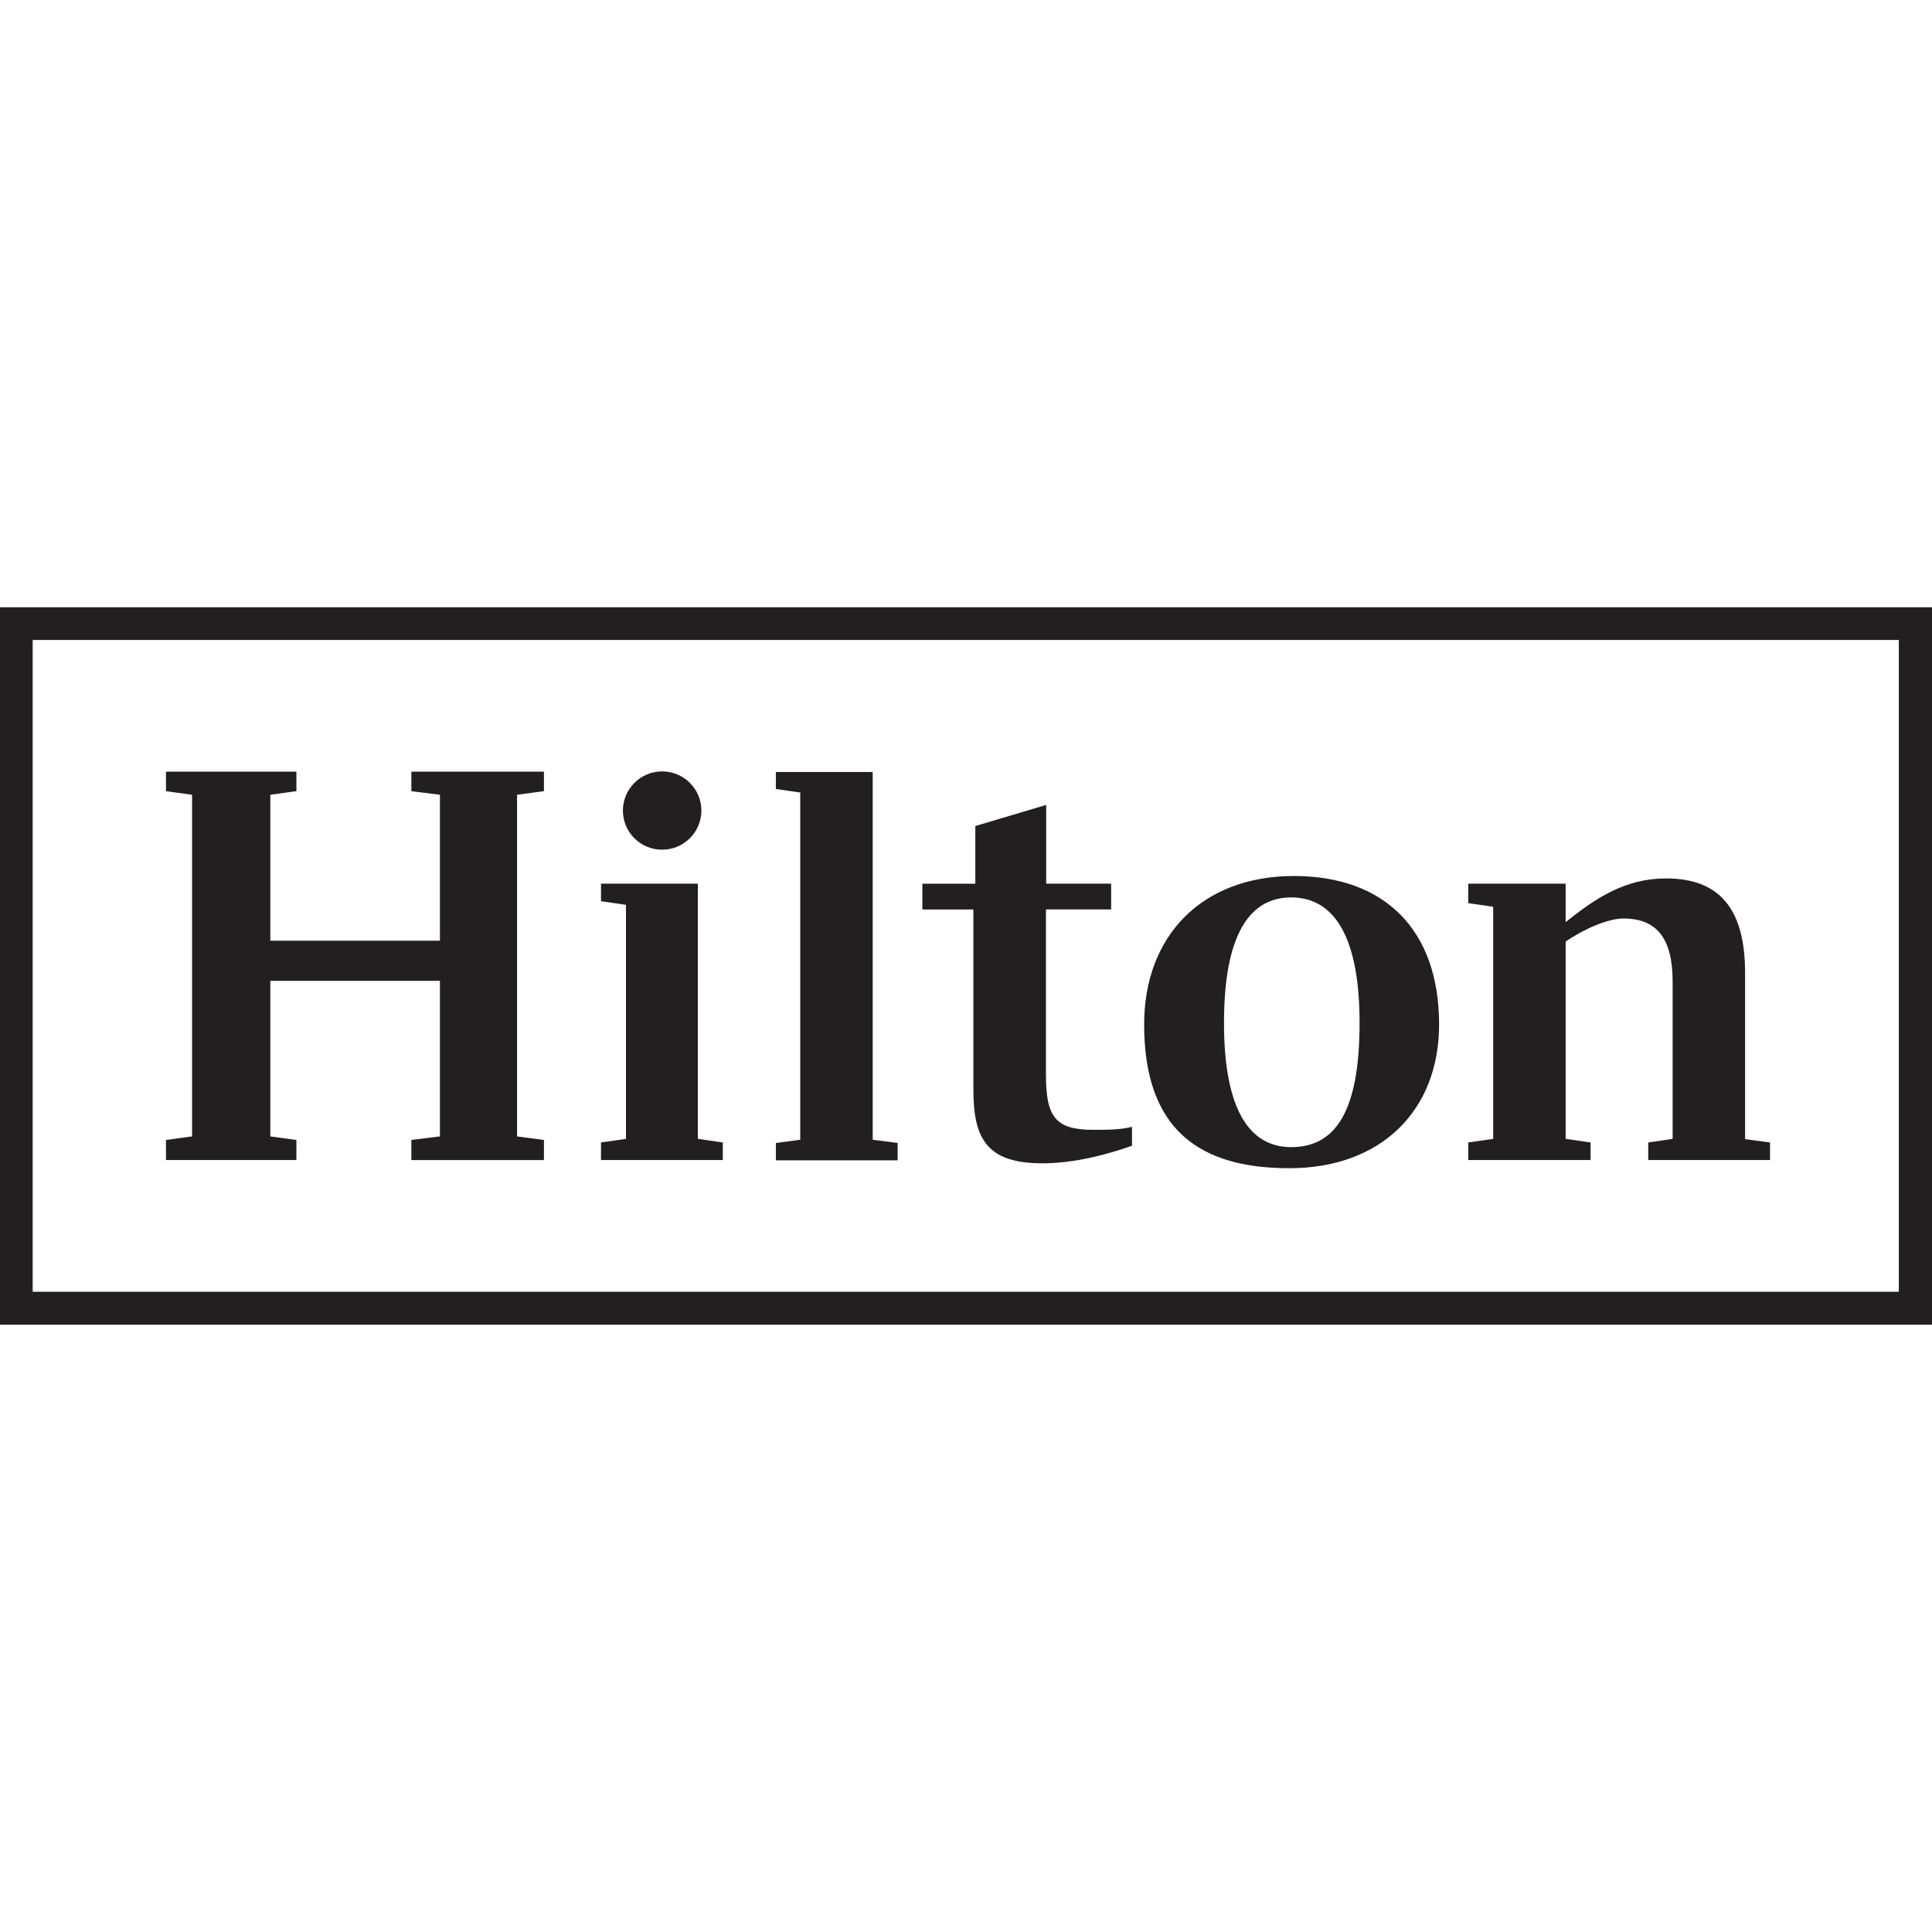
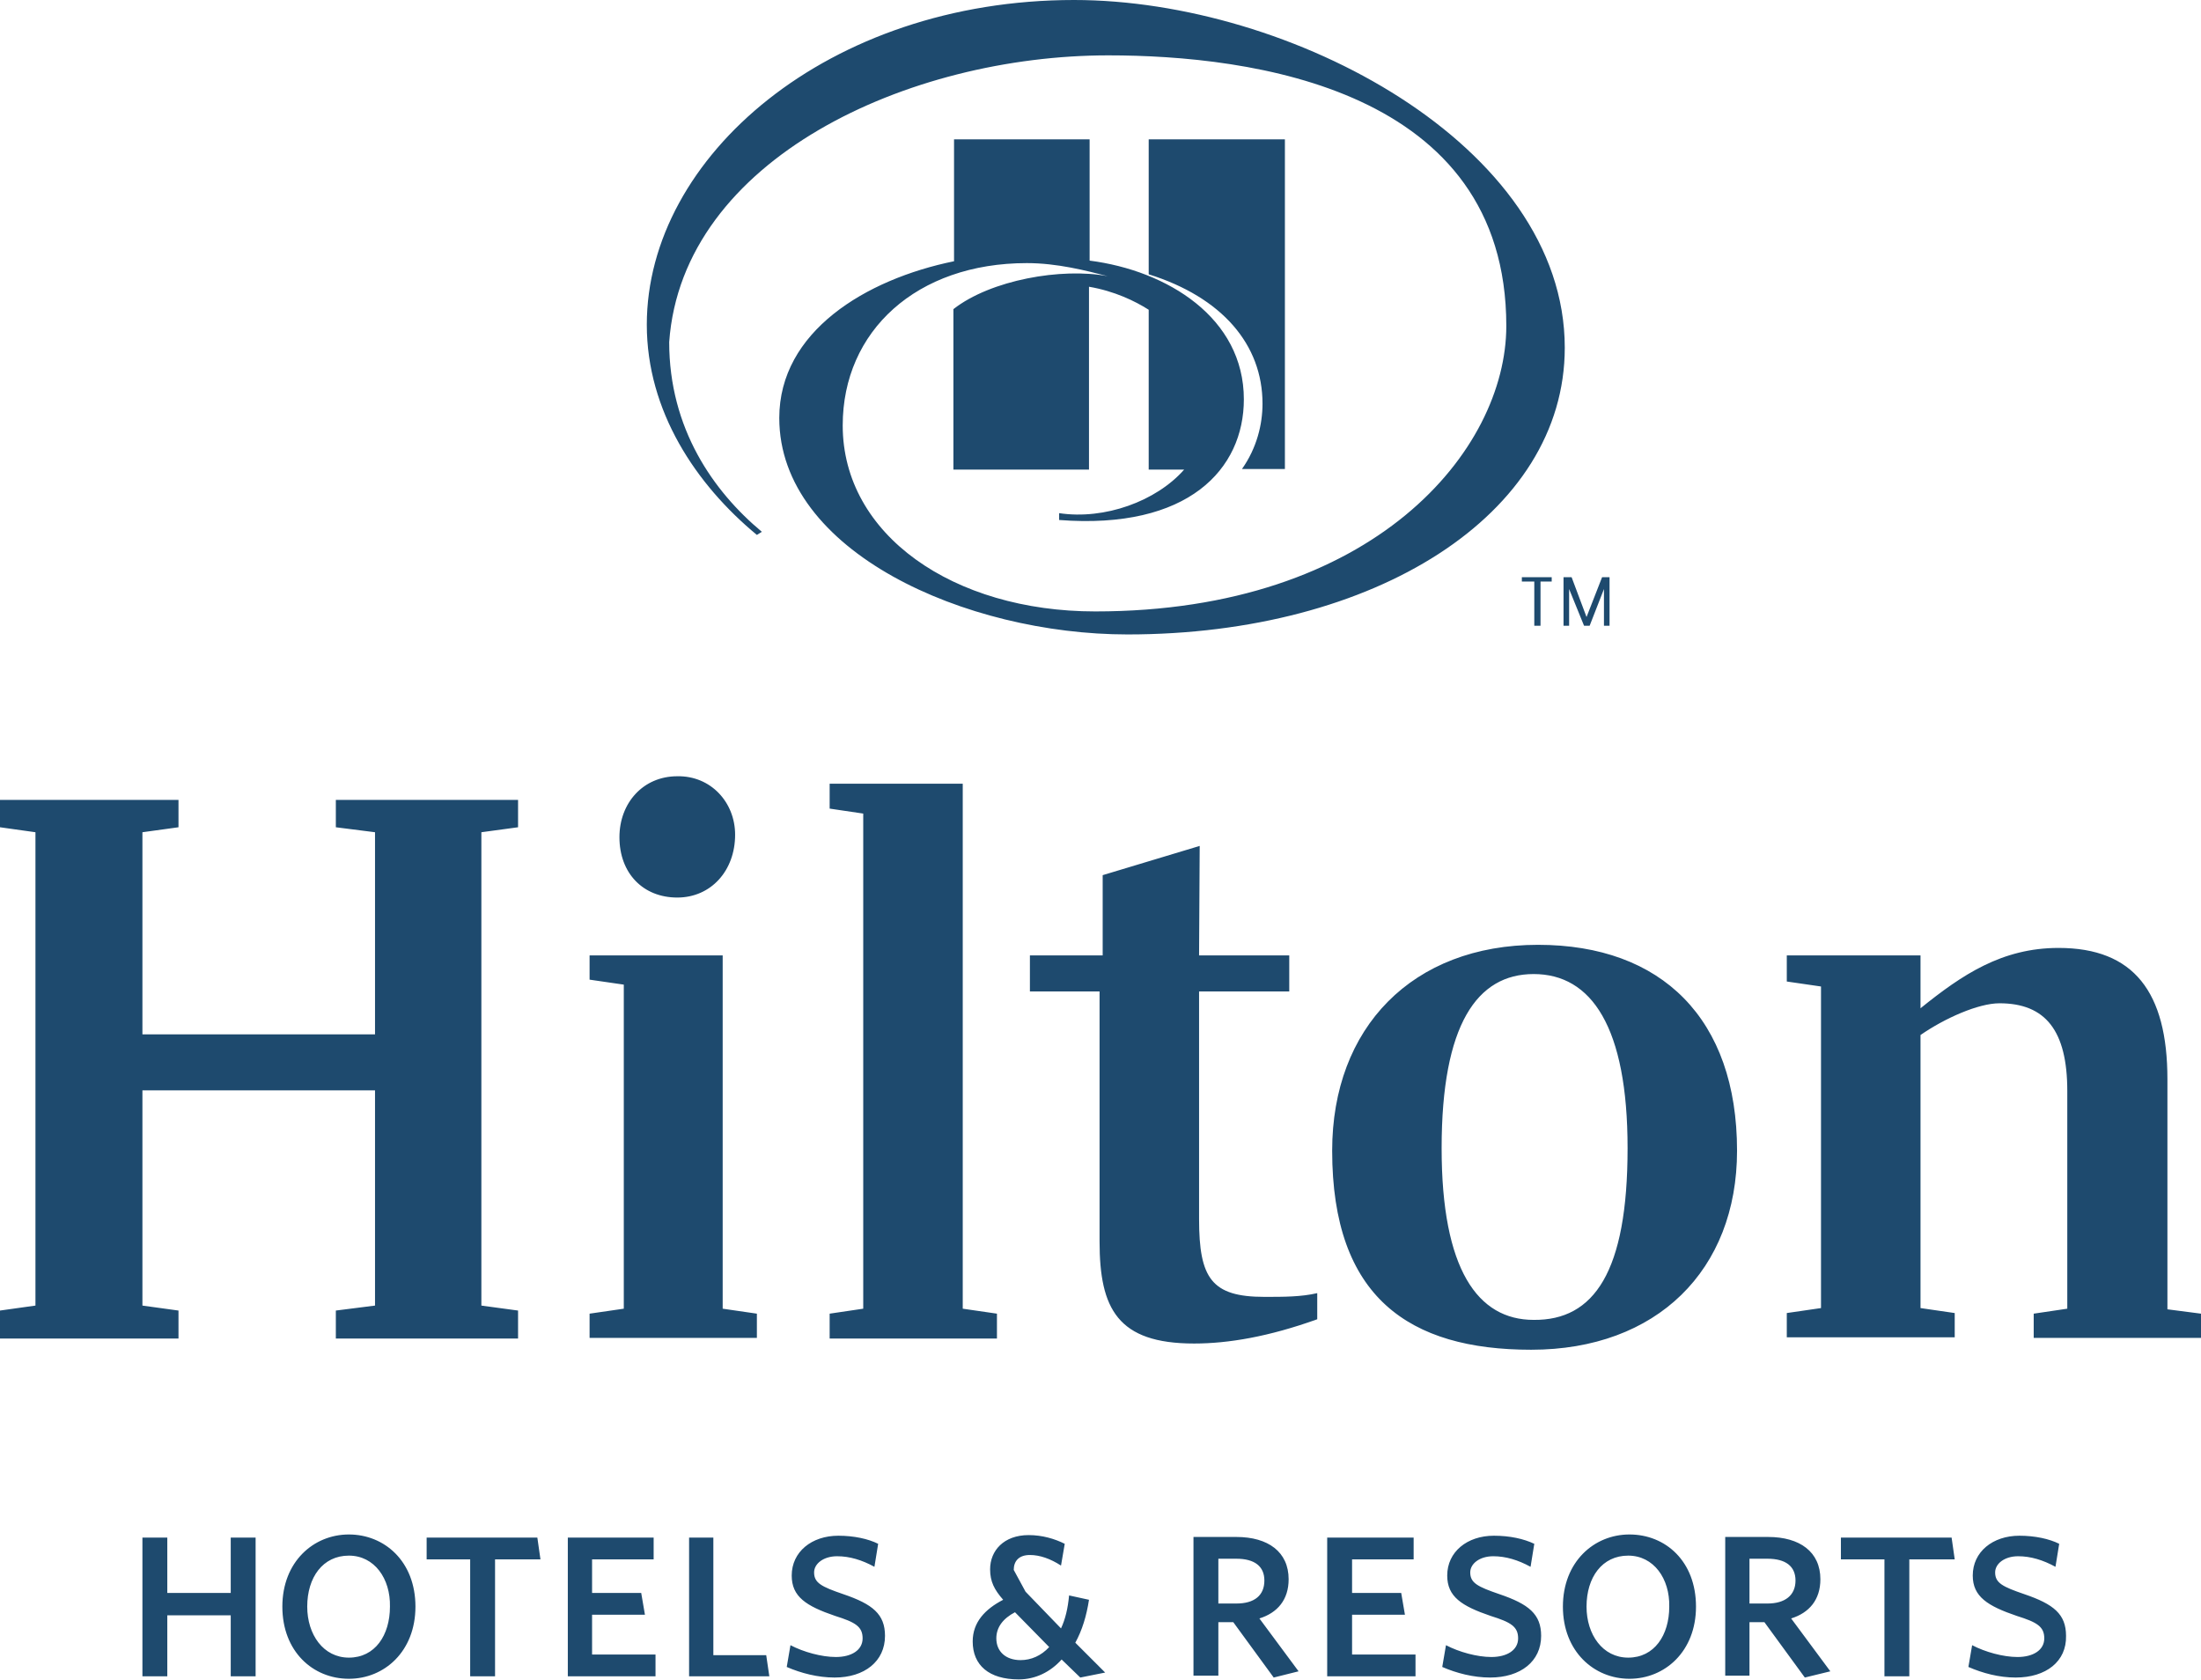
- <svg xmlns="http://www.w3.org/2000/svg" fill="#231F20" role="img" viewBox="0 0 24 24">
-   <path fill="#231F20" d="M0 7.544v8.912h24V7.544H0zm23.588 8.503H.406V7.95h23.182v8.097zM3.682 14.41h-1.62v-.249l.324-.044V9.873l-.324-.045v-.242h1.62v.242l-.324.045v1.813h2.107V9.873l-.355-.045v-.242h1.647v.242l-.334.045v4.244l.334.044v.25H5.11v-.25l.355-.044v-1.933H3.358v1.933l.324.044v.25zm5.298 0H7.466v-.218l.31-.044V11.24l-.31-.045v-.218h1.203v3.17l.31.045v.218zm2.171.004H9.638v-.215l.303-.041V9.845l-.303-.044V9.59h1.203v4.568l.31.04v.216zm.941-3.116h-.634v-.32h.658v-.717l.88-.262v.978h.807v.32h-.81v2.043c0 .528.108.695.589.695.177 0 .334 0 .48-.037v.235c-.436.153-.804.218-1.114.218-.696 0-.856-.314-.856-.914v-2.24zm3.924 3.214c1.139 0 1.861-.715 1.861-1.786 0-1.176-.678-1.844-1.803-1.844-1.139 0-1.861.74-1.861 1.844 0 1.32.702 1.786 1.803 1.786zm.024-3.364c.525 0 .849.474.849 1.558 0 1.111-.304 1.544-.85 1.544-.51 0-.834-.453-.834-1.544 0-1.105.323-1.558.835-1.558zm3.72 3.262h-1.521v-.218l.31-.044v-2.884l-.31-.045v-.242h1.21v.478c.375-.3.74-.543 1.248-.543.678 0 .981.396.981 1.173v2.066l.31.041v.218h-1.513v-.218l.303-.044v-1.954c0-.542-.2-.784-.613-.784-.191 0-.495.133-.716.287v2.45l.31.045v.218zM7.738 10.07a.487.487 0 0 1 .975 0 .487.487 0 0 1-.488.485.485.485 0 0 1-.487-.485z" />
+ <svg xmlns="http://www.w3.org/2000/svg" xml:space="preserve" viewBox="23.3 64.4 353.9 270">
+   <g fill="#1e4a6e">
+     <path d="M60.4 333.9v-9.8H50.2v9.8h-4v-22.3h4v8.9h10.2v-8.9h4v22.3M79.4 314.5c-4.2 0-6.7 3.5-6.7 8.2 0 4.5 2.6 8.2 6.7 8.2 4.2 0 6.6-3.6 6.6-8.2.1-4.5-2.5-8.2-6.6-8.2m0 19.8c-5.8 0-10.7-4.4-10.7-11.6s5-11.6 10.7-11.6 10.7 4.3 10.7 11.6c0 7.2-5 11.6-10.7 11.6M102.9 315.1v18.8h-4v-18.8h-7v-3.5h17.8l.5 3.5M114.6 333.9v-22.3h13.8v3.5h-9.9v5.4h7.9l.6 3.5h-8.5v6.4h10.2v3.5M134.1 333.9v-22.3h3.9v18.9h8.5l.5 3.4M157.5 334.1c-2.7 0-5.4-.7-7.7-1.7l.6-3.5c2.1 1.1 5 1.9 7.3 1.9 2.5 0 4.3-1.1 4.3-3s-1.2-2.6-4.4-3.6c-4.7-1.6-7-3.1-7-6.5 0-3.8 3.2-6.4 7.5-6.4 2.5 0 4.8.5 6.4 1.3l-.6 3.7c-2-1.1-4-1.7-6-1.7-2.2 0-3.7 1.2-3.7 2.6 0 1.7 1.2 2.3 4.7 3.5 4.7 1.6 6.7 3.2 6.7 6.7 0 4.1-3.3 6.7-8.1 6.7M186.5 323.6c-1.9 1-3 2.4-3 4.2 0 2.1 1.5 3.5 3.9 3.5 1.7 0 3.3-.7 4.6-2.1m5 4.9-3-2.9c-1.8 2-4.2 3.2-6.9 3.2-4.8 0-7.4-2.3-7.4-6.1 0-3.1 2-5.2 4.9-6.7-1.4-1.6-2.1-2.9-2.1-4.9 0-3 2.2-5.5 6.2-5.5 2.2 0 4.2.6 5.8 1.4l-.6 3.5c-1.7-1.1-3.4-1.7-5-1.7-1.8 0-2.6 1-2.6 2.4l1.9 3.5 5.7 5.9c.7-1.5 1.1-3.2 1.3-5.3l3.2.7c-.4 2.6-1.1 4.9-2.2 6.9l4.8 4.8zM222.1 315h-2.9v7.2h2.9c2.9 0 4.5-1.3 4.5-3.7 0-2.3-1.6-3.5-4.5-3.5m6 19.1-6.5-8.9h-2.4v8.6h-4v-22.3h6.9c5.1 0 8.4 2.4 8.4 6.8 0 3.3-1.8 5.4-4.7 6.3l6.3 8.5zM236.7 333.9v-22.3h13.9v3.5h-9.9v5.4h7.9l.6 3.5h-8.5v6.4h10.2v3.5M262.9 334.1c-2.7 0-5.4-.7-7.7-1.7l.6-3.5c2.1 1.1 5 1.9 7.3 1.9 2.5 0 4.3-1.1 4.3-3s-1.2-2.6-4.4-3.6c-4.7-1.6-7-3.1-7-6.5 0-3.8 3.2-6.4 7.5-6.4 2.6 0 4.8.5 6.5 1.3l-.6 3.7c-2-1.1-4-1.7-6-1.7-2.2 0-3.7 1.2-3.7 2.6 0 1.7 1.2 2.3 4.7 3.5 4.7 1.6 6.7 3.2 6.7 6.7 0 4.1-3.3 6.7-8.2 6.7M285.1 314.5c-4.2 0-6.7 3.5-6.7 8.2 0 4.5 2.6 8.2 6.7 8.2 4.2 0 6.6-3.6 6.6-8.2.1-4.5-2.5-8.2-6.6-8.2m.2 19.8c-5.7 0-10.7-4.4-10.7-11.6s5-11.6 10.7-11.6c5.8 0 10.7 4.3 10.7 11.6 0 7.2-5 11.6-10.7 11.6M307.5 315h-2.9v7.2h2.9c2.8 0 4.5-1.3 4.5-3.7 0-2.3-1.6-3.5-4.5-3.5m6 19.1-6.5-8.9h-2.4v8.6h-3.9v-22.3h6.9c5.1 0 8.4 2.4 8.4 6.8 0 3.3-1.8 5.4-4.7 6.3l6.3 8.5zM330.3 315.1v18.8h-4v-18.8h-7v-3.5h17.8l.5 3.5M347.4 334.1c-2.7 0-5.3-.7-7.6-1.7l.6-3.5c2.1 1.1 5 1.9 7.3 1.9 2.5 0 4.3-1.1 4.3-3s-1.2-2.6-4.4-3.6c-4.7-1.6-7.1-3.1-7.1-6.5 0-3.8 3.2-6.4 7.5-6.4 2.5 0 4.8.5 6.4 1.3l-.6 3.7c-2-1.1-4-1.7-6-1.7-2.2 0-3.7 1.2-3.7 2.6 0 1.7 1.2 2.3 4.7 3.5 4.7 1.6 6.7 3.2 6.7 6.7.1 4.1-3.2 6.7-8.1 6.7M196 64.4c-39.5 0-68.7 25.2-68.7 52.2 0 13.9 7.9 25.7 17.7 33.8l.8-.5c-7.8-6.5-14.9-16.6-14.9-30.5 2.1-29.5 38.5-46.1 70.6-46.1 22.9 0 64 5.3 64 43.5 0 20-21.3 45.9-66.1 45.9-22.8 0-40.6-12.3-40.6-29.9 0-15.2 11.9-26.1 29.6-26.1 4.9 0 9.5 1.2 13 2.1-7.4-1.4-18.8.6-24.8 5.3v25.8h21.8v-29.4c4.1.7 7.4 2.3 9.6 3.7v25.7h5.7c-4.5 5.1-12.8 8.1-20.1 7v1.1c20.8 1.6 29.7-8.2 29.7-19.4 0-13.1-12.3-20.7-24.8-22.3V86.8h-21.8v19.6c-14.2 2.9-28.1 11.3-28.1 25.2 0 21.5 30 34.8 56 34.8 39.7 0 70.3-19.2 70.3-46.1 0-32.6-44.2-55.9-78.9-55.9m30.3 64.9c0-9.5-6.5-17.1-18.3-20.8V86.8h21.9v53H223c2.4-3.4 3.3-7.2 3.3-10.5M100.7 198.2v76.1l5.9.8v4.5H77.3v-4.5l6.3-.8v-34.6H46.2v34.6l5.8.8v4.5H23.3v-4.5l5.7-.8v-76.1l-5.7-.8V193H52v4.4l-5.8.8v32.5h37.4v-32.5l-6.3-.8V193h29.3v4.4M141.5 198.6c0 5.8-3.9 10.1-9.3 10.1-5.5 0-9.3-3.9-9.3-9.7 0-5.5 3.8-9.8 9.3-9.8 5.4-.1 9.3 4.2 9.3 9.4m-2 76.2 5.5.8v3.9h-26.9v-3.9l5.5-.8v-52.1l-5.5-.8V218h21.4zM156.7 275.6l5.4-.8v-79.6l-5.4-.8v-4h21.4v84.4l5.5.8v4h-26.9M216.1 218h14.5v5.8h-14.5v36.6c0 9.5 2 12.5 10.5 12.5 3.2 0 5.9 0 8.5-.6v4.2c-7.8 2.8-14.3 3.9-19.8 3.9-12.3 0-15.2-5.6-15.2-16.4v-40.2h-11.2V218h11.7v-12.9l15.6-4.7M285 249c0-19.5-5.8-28-15.1-28-9.1 0-14.8 8.1-14.8 28 0 19.5 5.8 27.6 14.8 27.6 9.7.1 15.1-7.7 15.1-27.6m17.6.4c0 19.2-12.9 32-33.1 32-19.6 0-32-8.4-32-32 0-19.8 12.9-33.1 33.1-33.1 19.9 0 32 11.9 32 33.1M377.2 275.6v3.9h-26.9v-3.9l5.4-.8v-35c0-9.7-3.5-14.1-10.9-14.1-3.4 0-8.8 2.4-12.7 5.1v43.9l5.5.8v3.9h-27v-3.9l5.5-.8V223l-5.5-.8V218h21.5v8.5c6.7-5.4 13.1-9.7 22.2-9.7 12.1 0 17.5 7.1 17.5 21.1v37M270 157.9h-2v-.7h4.8v.7H271v7.1h-1m8.4-1.4 2.5-6.4h1.2v7.8h-.9v-5.9l-2.3 5.9h-.9l-2.4-5.9v5.9h-.9v-7.8h1.3z" />
+   </g>
</svg>
